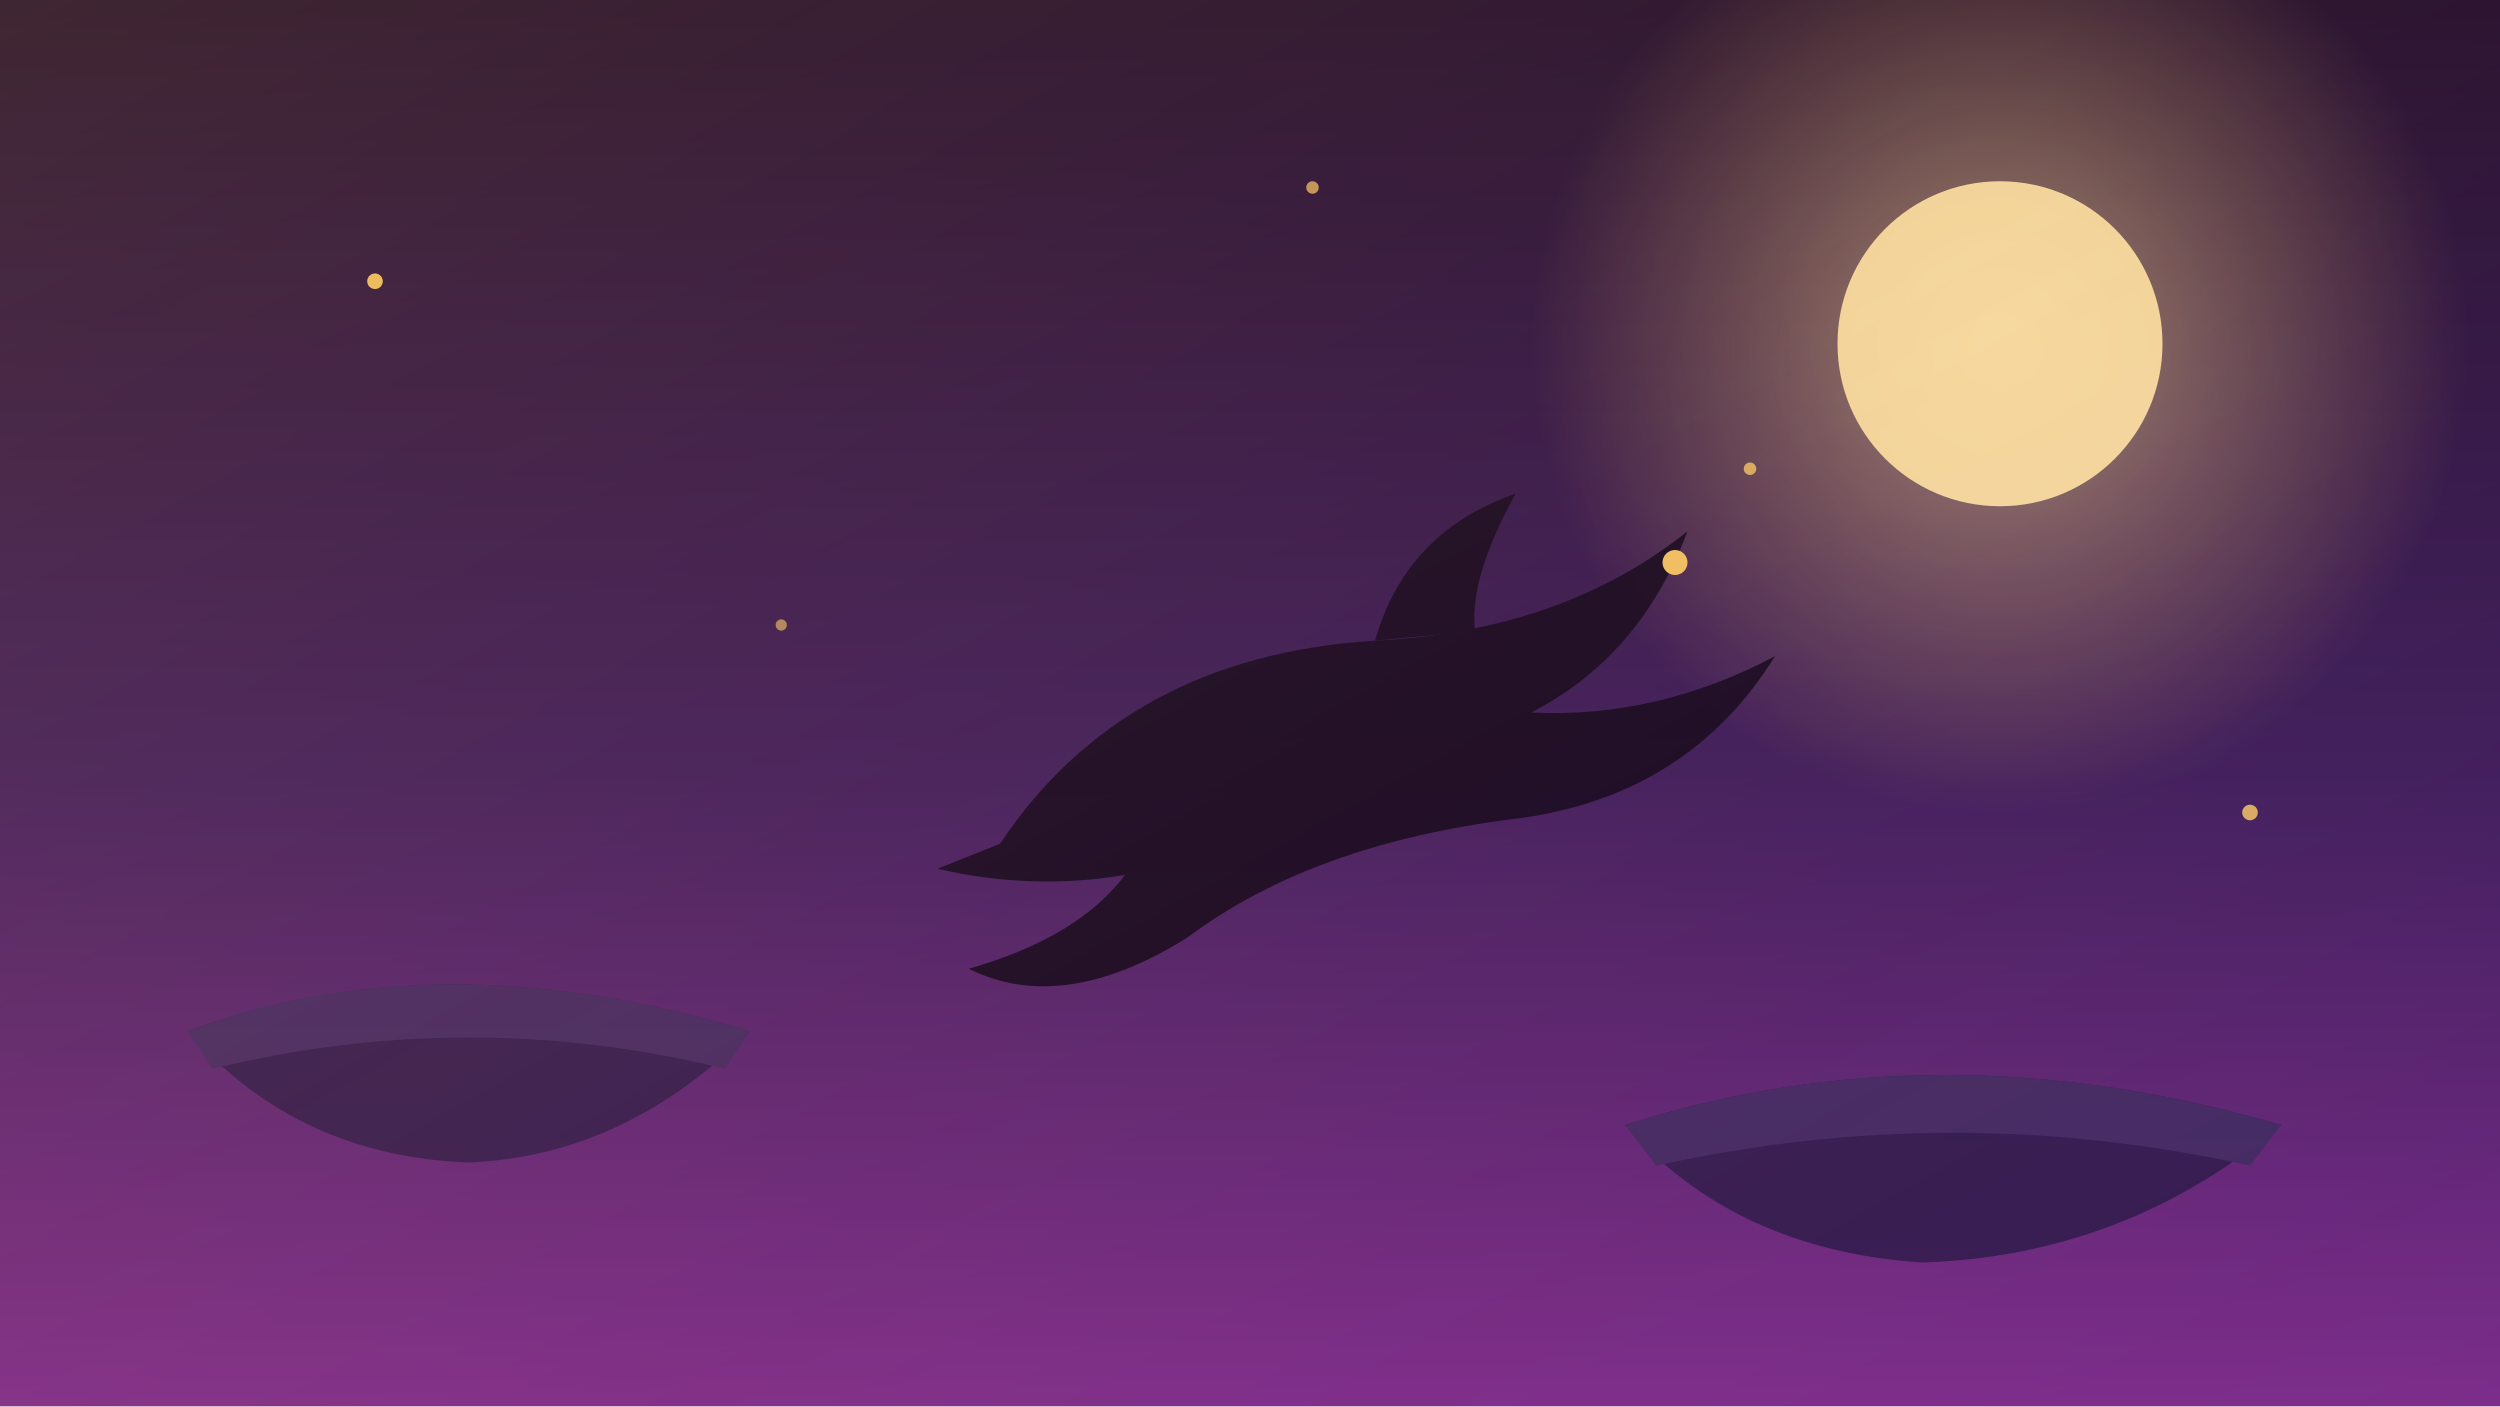
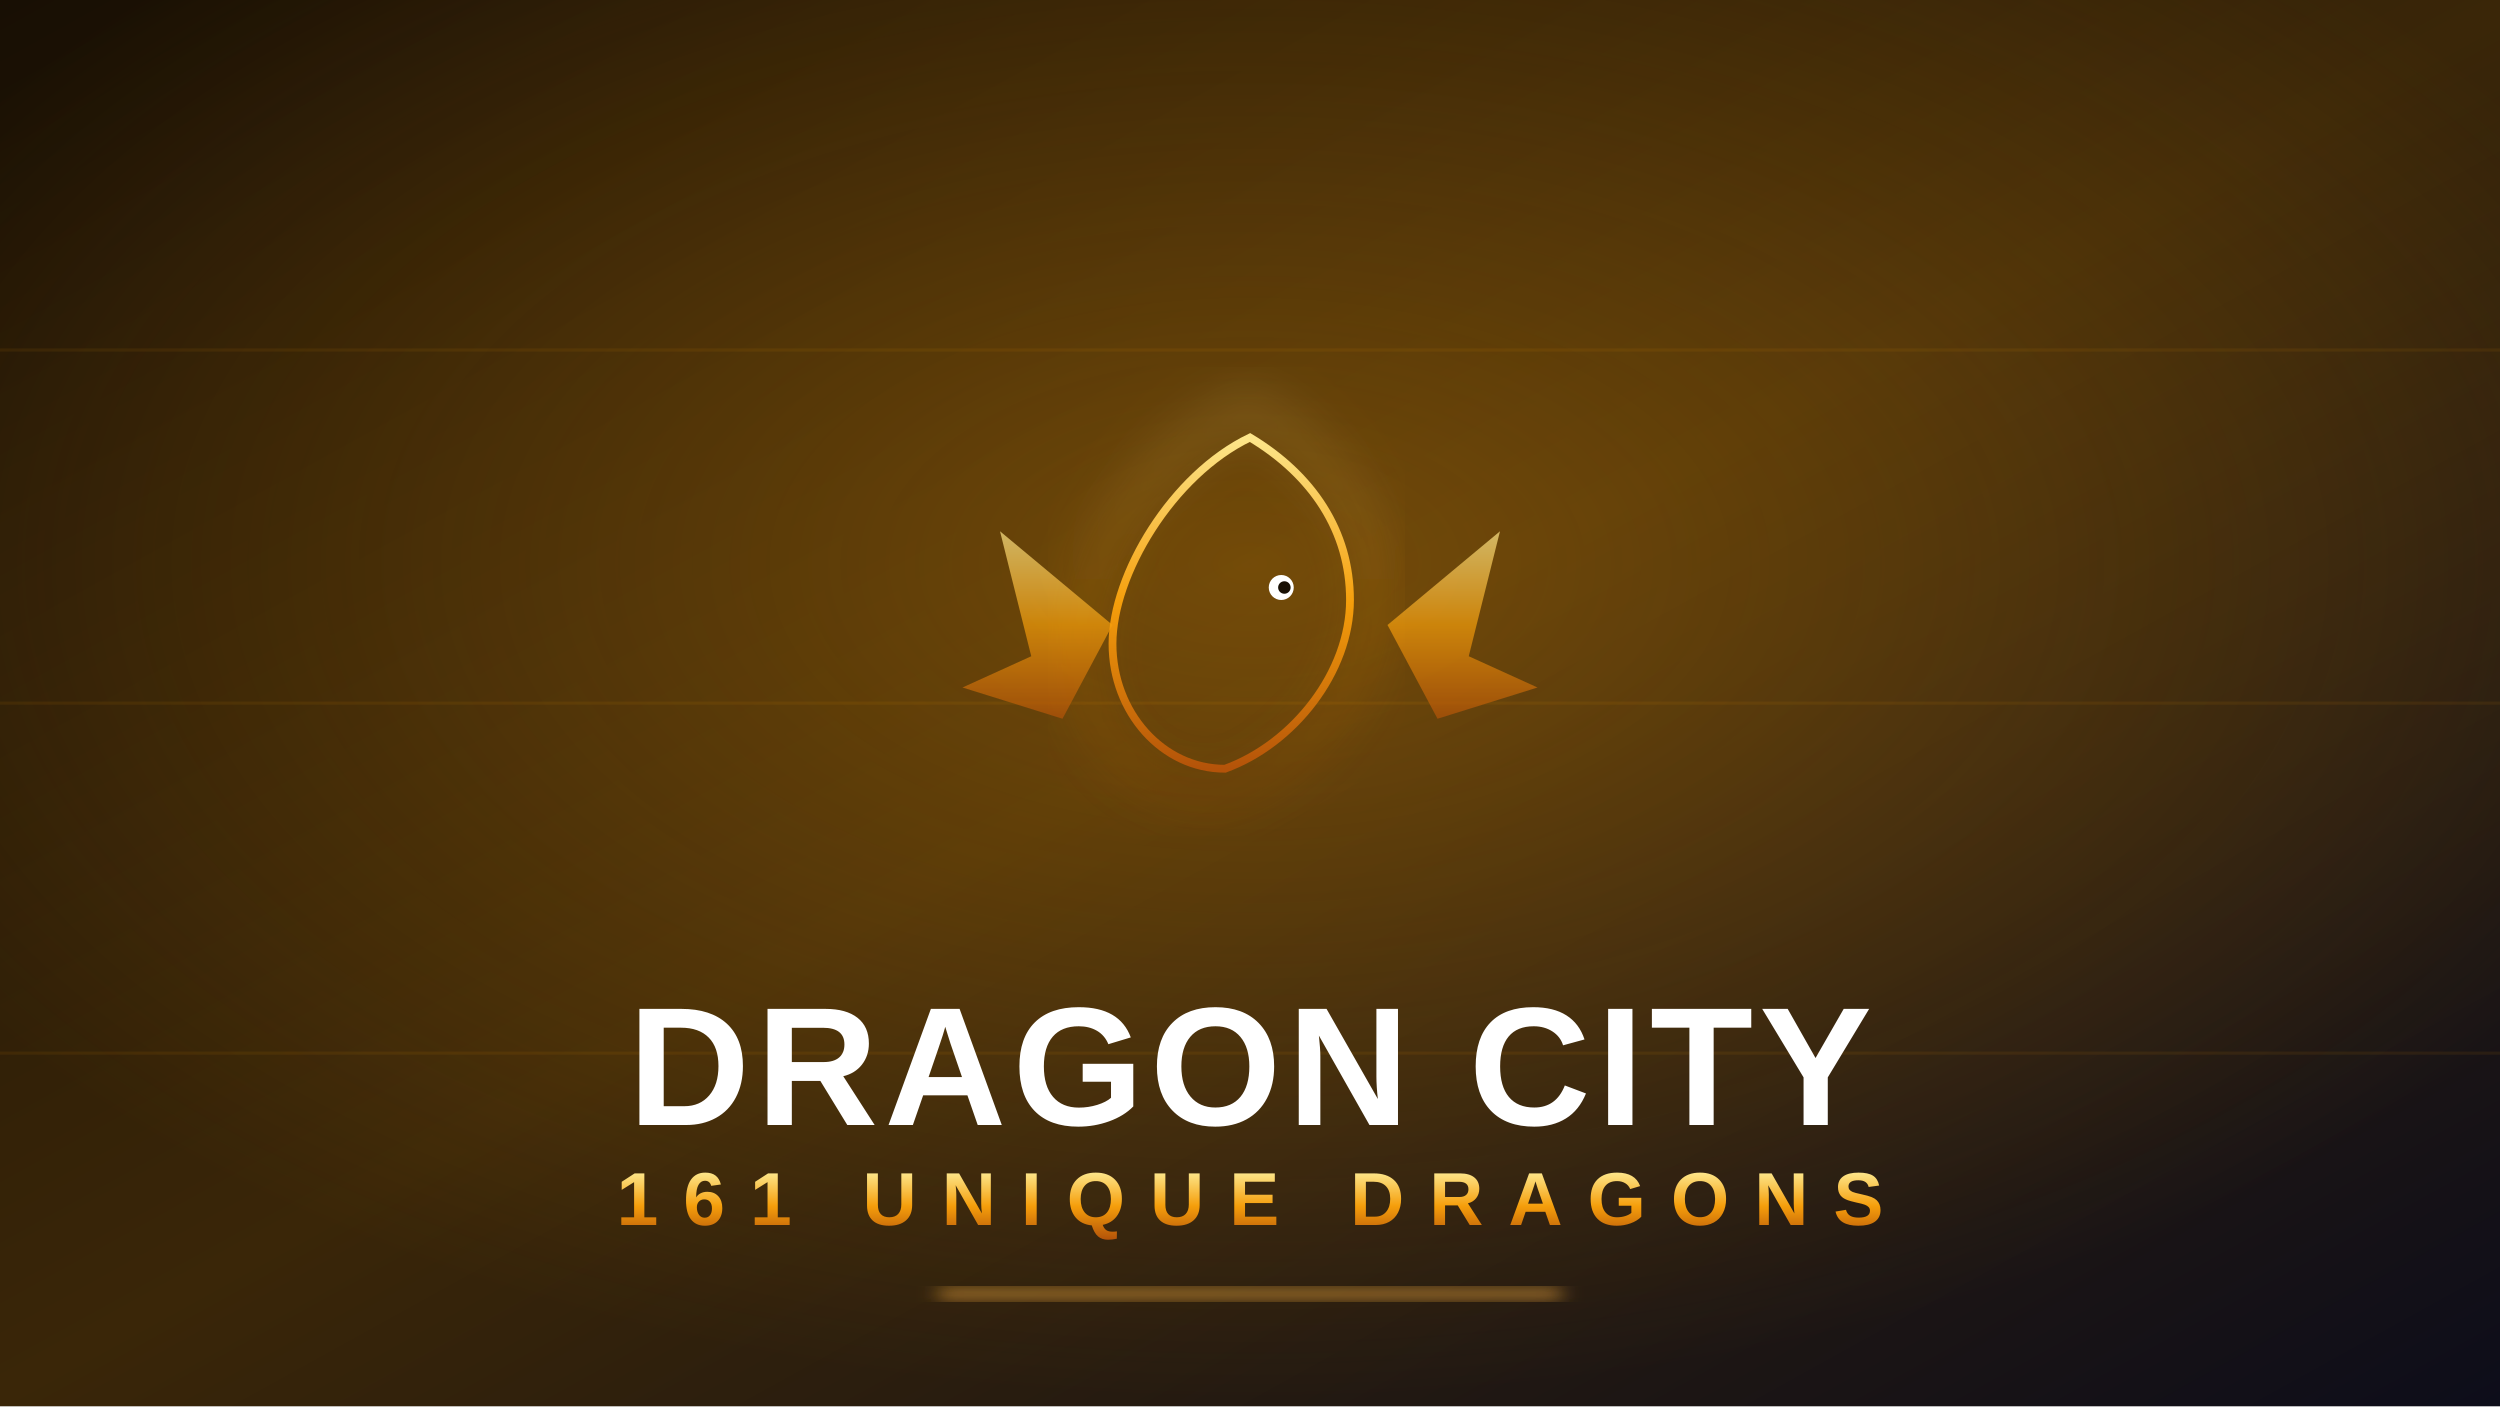
<svg xmlns="http://www.w3.org/2000/svg" width="800" height="450" viewBox="0 0 800 450">
  <defs>
-     <linearGradient id="sky" x1="0" y1="0" x2="0" y2="1">
-       <stop offset="0%" stop-color="#1a0b2e" />
-       <stop offset="55%" stop-color="#3b1d5e" />
-       <stop offset="100%" stop-color="#7b2d8b" />
+     <linearGradient id="bg" x1="0" y1="0" x2="1" y2="1">
+       <stop offset="0" stop-color="#180f04" />
+       <stop offset="0.5" stop-color="#3a2608" />
+       <stop offset="1" stop-color="#0d0d1a" />
    </linearGradient>
-     <linearGradient id="glow" x1="0" y1="0" x2="1" y2="1">
-       <stop offset="0%" stop-color="#ffb347" stop-opacity="0.9" />
-       <stop offset="100%" stop-color="#ff5e62" stop-opacity="0.0" />
+     <linearGradient id="gold" x1="0" y1="1" x2="0" y2="0">
+       <stop offset="0" stop-color="#b45309" />
+       <stop offset="0.5" stop-color="#f59e0b" />
+       <stop offset="1" stop-color="#fde68a" />
    </linearGradient>
-     <radialGradient id="moon" cx="50%" cy="50%" r="50%">
-       <stop offset="0%" stop-color="#ffe9a8" />
-       <stop offset="100%" stop-color="#ffd166" stop-opacity="0" />
+     <radialGradient id="glow" cx="0.5" cy="0.4" r="0.6">
+       <stop offset="0" stop-color="#f59e0b" stop-opacity="0.32" />
+       <stop offset="1" stop-color="#f59e0b" stop-opacity="0" />
    </radialGradient>
+     <filter id="blur">
+       <feGaussianBlur stdDeviation="8" />
+     </filter>
+     <filter id="soft">
+       <feGaussianBlur stdDeviation="3" />
+     </filter>
  </defs>
-   <rect width="800" height="450" fill="url(#sky)" />
-   <circle cx="640" cy="110" r="150" fill="url(#moon)" opacity="0.55" />
-   <circle cx="640" cy="110" r="52" fill="#ffe9a8" opacity="0.9" />
-   <g opacity="0.9">
-     <path d="M60 330 Q140 300 240 330 Q200 370 150 372 Q95 370 60 330 Z" fill="#2d1b4e" />
-     <path d="M60 330 Q140 300 240 330 L232 342 Q150 322 68 342 Z" fill="#3f2a63" />
-     <path d="M520 360 Q620 328 730 360 Q680 402 615 404 Q555 400 520 360 Z" fill="#2d1b4e" />
-     <path d="M520 360 Q620 328 730 360 L720 373 Q625 352 530 373 Z" fill="#3f2a63" />
+   <rect width="800" height="450" fill="url(#bg)" />
+   <rect width="800" height="450" fill="url(#glow)" />
+   <g stroke="#f59e0b" stroke-opacity="0.08" stroke-width="1">
+     <line x1="0" y1="112" x2="800" y2="112" />
+     <line x1="0" y1="225" x2="800" y2="225" />
+     <line x1="0" y1="337" x2="800" y2="337" />
  </g>
-   <g transform="translate(300,150)" fill="#0e0620" opacity="0.92">
-     <path d="M20 120 Q60 60 140 55 Q200 52 240 20 Q225 60 190 78 Q230 80 268 60 Q240 105 185 112 Q120 120 80 150 Q40 175 10 160 Q45 150 60 130 Q30 135 0 128 Q15 122 20 120 Z" />
-     <path d="M140 55 Q150 20 185 8 Q170 35 172 52 Z" />
-     <circle cx="236" cy="30" r="4" fill="#ffd166" />
+   <g transform="translate(400,200)">
+     <path d="M0,-70 C25,-55 40,-35 40,-10 C40,18 18,45 -10,55 C-35,55 -55,35 -55,8 C-55,-20 -35,-55 0,-70 Z" fill="none" stroke="url(#gold)" stroke-width="3" filter="url(#blur)" opacity="0.5" />
+     <path d="M0,-60 C20,-48 32,-30 32,-8 C32,15 14,38 -8,46 C-28,46 -44,28 -44,6 C-44,-16 -25,-48 0,-60 Z" fill="none" stroke="url(#gold)" stroke-width="2.5" />
+     <path d="M-44,0 L-80,-30 L-70,10 L-92,20 L-60,30 Z" fill="url(#gold)" opacity="0.7" />
+     <path d="M44,0 L80,-30 L70,10 L92,20 L60,30 Z" fill="url(#gold)" opacity="0.7" />
+     <circle cx="10" cy="-12" r="4" fill="#fff" />
+     <circle cx="11" cy="-12" r="2" fill="#180f04" />
  </g>
-   <g fill="#ffd166">
-     <circle cx="120" cy="90" r="2.5" opacity="0.9" />
-     <circle cx="420" cy="60" r="2" opacity="0.7" />
-     <circle cx="720" cy="260" r="2.5" opacity="0.8" />
-     <circle cx="250" cy="200" r="1.8" opacity="0.6" />
-     <circle cx="560" cy="150" r="2" opacity="0.75" />
-   </g>
-   <rect width="800" height="450" fill="url(#glow)" opacity="0.18" />
+   <text x="400" y="360" text-anchor="middle" font-family="Arial Black, Arial, sans-serif" font-size="54" font-weight="900" fill="#fff" letter-spacing="2">
+     DRAGON CITY
+   </text>
+   <text x="400" y="392" text-anchor="middle" font-family="Arial, sans-serif" font-size="24" font-weight="700" fill="url(#gold)" letter-spacing="8">
+     161 UNIQUE DRAGONS
+   </text>
+   <rect x="300" y="412" width="200" height="4" rx="2" fill="url(#gold)" filter="url(#soft)" />
</svg>
